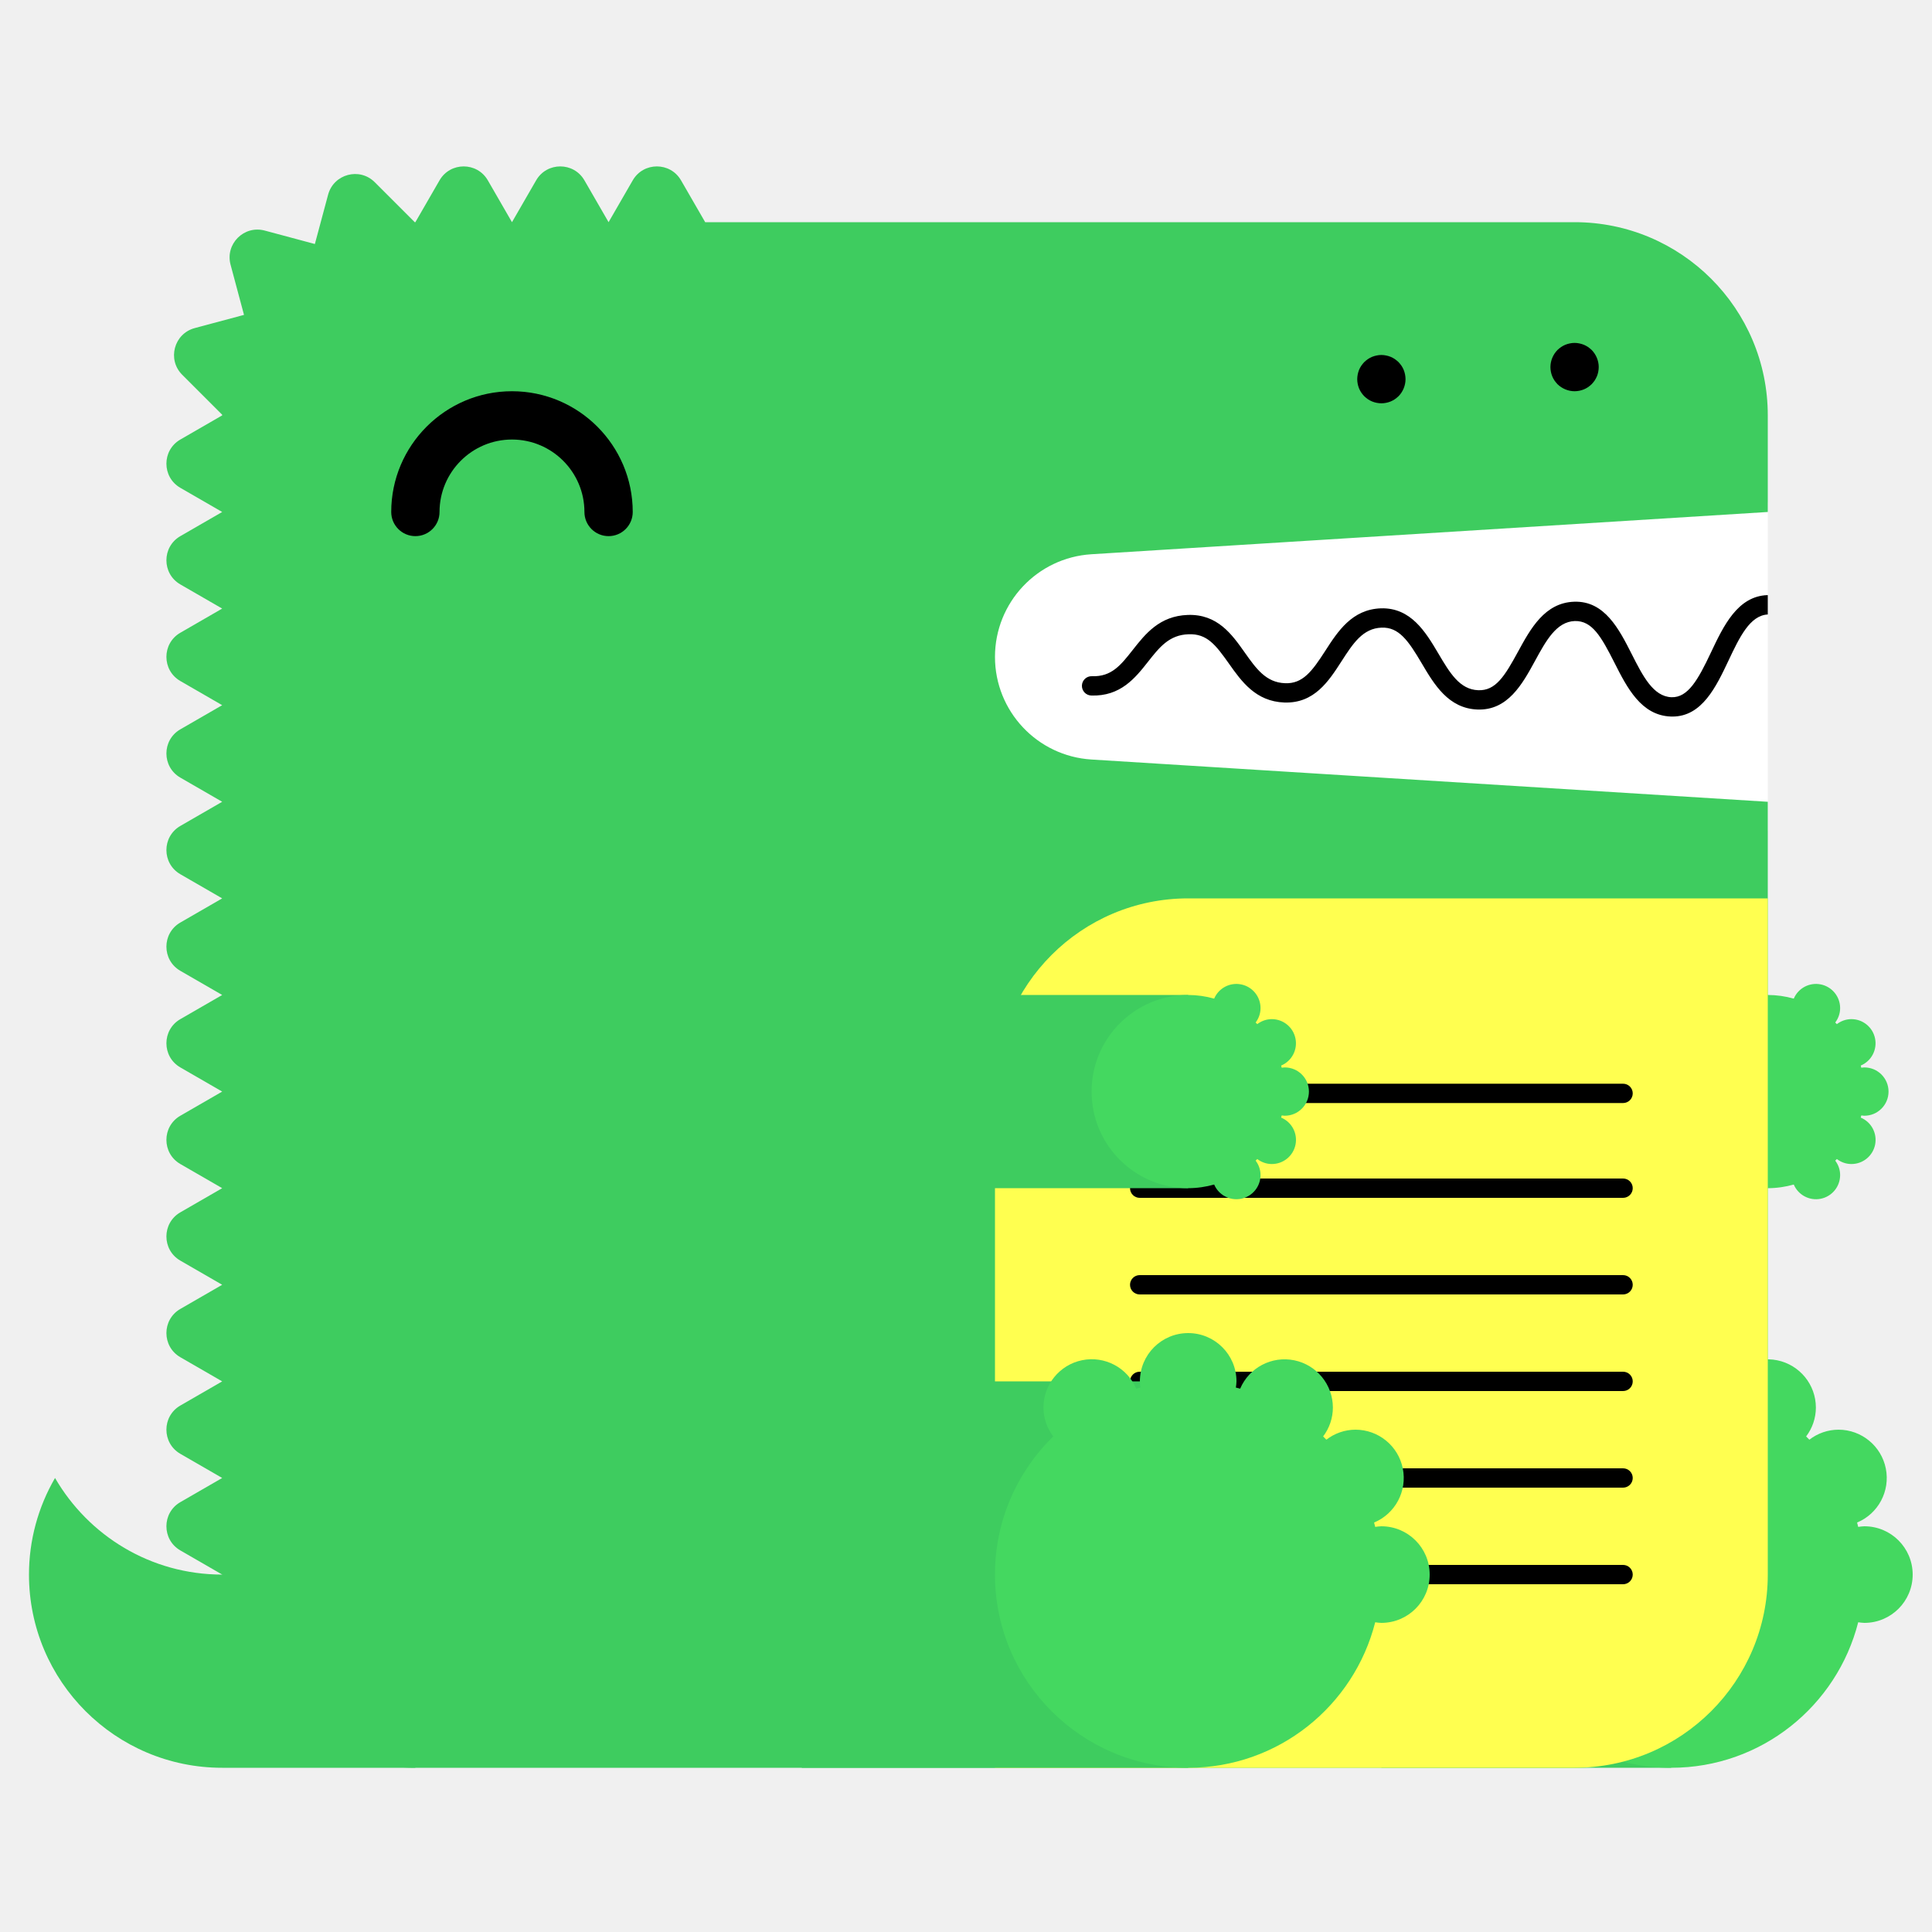
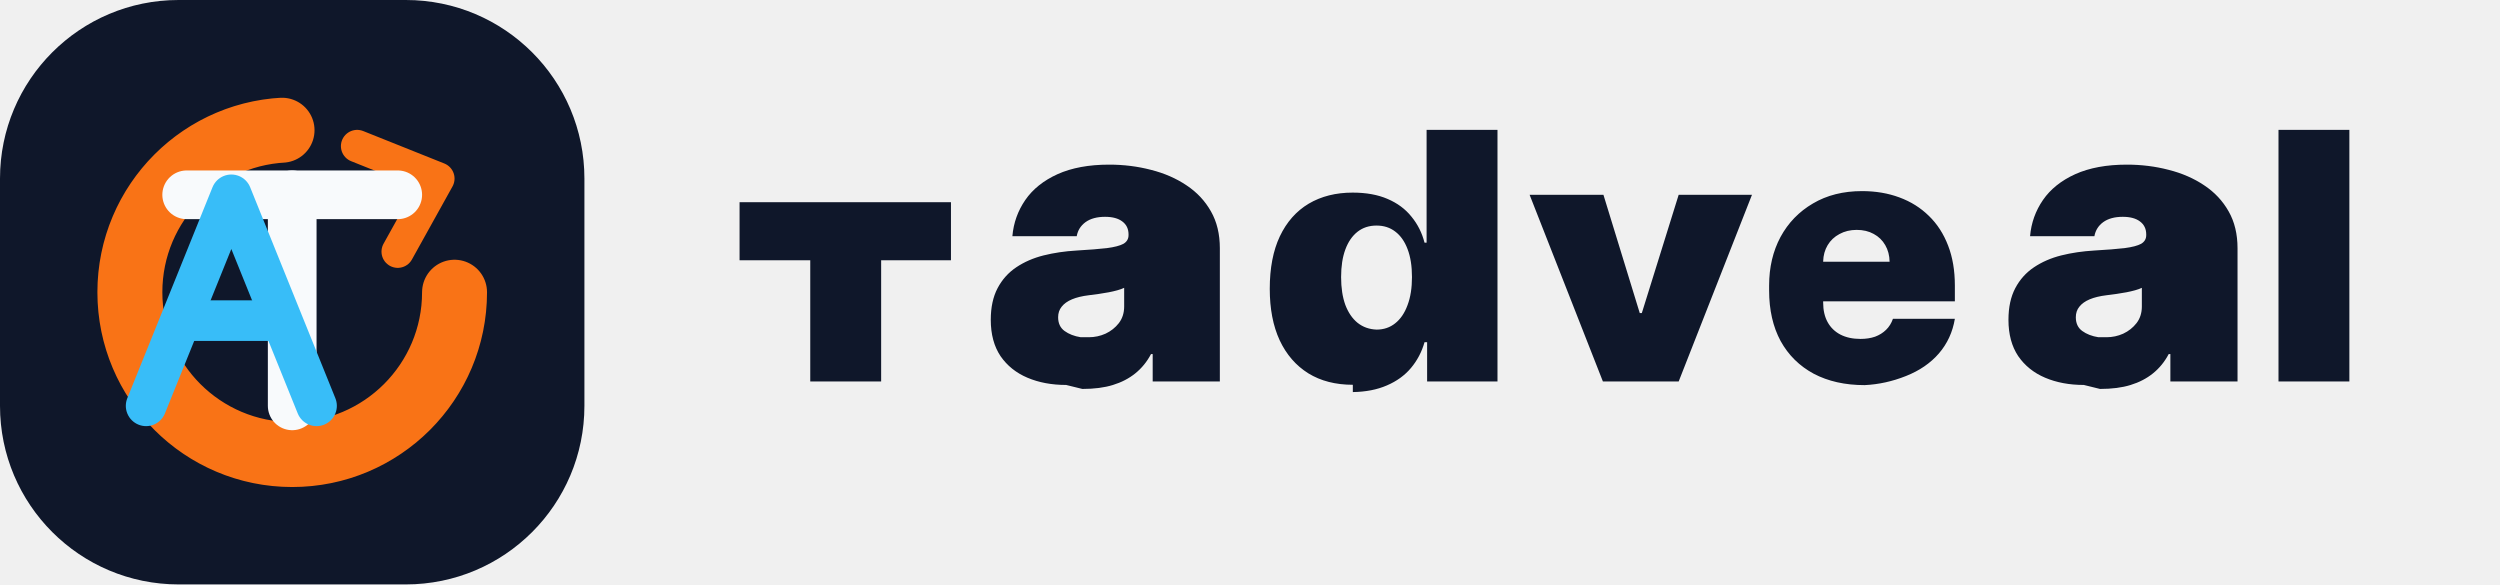
- <svg xmlns="http://www.w3.org/2000/svg" width="200" height="200" viewBox="0 0 200 200">
-   <g fill="none" fill-rule="evenodd">
-     <path fill="#FFF" d="M99 52h84v34H99z" />
-     <path d="M23 163c-7.398 0-13.843-4.027-17.303-10A19.886 19.886 0 0 0 3 163c0 11.046 8.954 20 20 20h20v-20H23z" fill="#3ECC5F" />
-     <path d="M112.98 57.376L183 53V43c0-11.046-8.954-20-20-20H73l-2.5-4.33c-1.112-1.925-3.889-1.925-5 0L63 23l-2.5-4.33c-1.111-1.925-3.889-1.925-5 0L53 23l-2.5-4.33c-1.111-1.925-3.889-1.925-5 0L43 23c-.022 0-.042.003-.065.003l-4.142-4.141c-1.57-1.571-4.252-.853-4.828 1.294l-1.369 5.104-5.192-1.392c-2.148-.575-4.111 1.389-3.535 3.536l1.39 5.193-5.102 1.367c-2.148.576-2.867 3.259-1.296 4.83l4.142 4.142c0 .021-.003.042-.003.064l-4.33 2.5c-1.925 1.111-1.925 3.889 0 5L23 53l-4.33 2.5c-1.925 1.111-1.925 3.889 0 5L23 63l-4.33 2.5c-1.925 1.111-1.925 3.889 0 5L23 73l-4.33 2.5c-1.925 1.111-1.925 3.889 0 5L23 83l-4.33 2.5c-1.925 1.111-1.925 3.889 0 5L23 93l-4.33 2.5c-1.925 1.111-1.925 3.889 0 5L23 103l-4.33 2.5c-1.925 1.111-1.925 3.889 0 5L23 113l-4.33 2.5c-1.925 1.111-1.925 3.889 0 5L23 123l-4.33 2.5c-1.925 1.111-1.925 3.889 0 5L23 133l-4.33 2.5c-1.925 1.111-1.925 3.889 0 5L23 143l-4.33 2.5c-1.925 1.111-1.925 3.889 0 5L23 153l-4.33 2.5c-1.925 1.111-1.925 3.889 0 5L23 163c0 11.046 8.954 20 20 20h120c11.046 0 20-8.954 20-20V83l-70.02-4.376A10.645 10.645 0 0 1 103 68c0-5.621 4.37-10.273 9.98-10.624" fill="#3ECC5F" />
-     <path fill="#3ECC5F" d="M143 183h30v-40h-30z" />
-     <path d="M193 158c-.219 0-.428.037-.639.064-.038-.15-.074-.301-.116-.451A5 5 0 0 0 190.32 148a4.96 4.96 0 0 0-3.016 1.036 26.531 26.531 0 0 0-.335-.336 4.955 4.955 0 0 0 1.011-2.987 5 5 0 0 0-9.599-1.959c-.148-.042-.297-.077-.445-.115.027-.211.064-.42.064-.639a5 5 0 0 0-5-5 5 5 0 0 0-5 5c0 .219.037.428.064.639-.148.038-.297.073-.445.115a4.998 4.998 0 0 0-9.599 1.959c0 1.125.384 2.151 1.011 2.987-3.717 3.632-6.031 8.693-6.031 14.3 0 11.046 8.954 20 20 20 9.339 0 17.16-6.41 19.361-15.064.211.027.42.064.639.064a5 5 0 0 0 5-5 5 5 0 0 0-5-5" fill="#44D860" />
-     <path fill="#3ECC5F" d="M153 123h30v-20h-30z" />
-     <path d="M193 115.5a2.5 2.5 0 1 0 0-5c-.109 0-.214.019-.319.032-.02-.075-.037-.15-.058-.225a2.501 2.501 0 0 0-.963-4.807c-.569 0-1.088.197-1.508.518a6.653 6.653 0 0 0-.168-.168c.314-.417.506-.931.506-1.494a2.5 2.5 0 0 0-4.8-.979A9.987 9.987 0 0 0 183 103c-5.522 0-10 4.478-10 10s4.478 10 10 10c.934 0 1.833-.138 2.69-.377a2.5 2.5 0 0 0 4.8-.979c0-.563-.192-1.077-.506-1.494.057-.055.113-.111.168-.168.42.321.939.518 1.508.518a2.5 2.5 0 0 0 .963-4.807c.021-.074.038-.15.058-.225.105.013.21.032.319.032" fill="#44D860" />
-     <path d="M63 55.5a2.5 2.5 0 0 1-2.5-2.5c0-4.136-3.364-7.5-7.5-7.5s-7.5 3.364-7.5 7.5a2.5 2.5 0 1 1-5 0c0-6.893 5.607-12.5 12.5-12.5S65.5 46.107 65.5 53a2.5 2.5 0 0 1-2.5 2.5" fill="#000" />
-     <path d="M103 183h60c11.046 0 20-8.954 20-20V93h-60c-11.046 0-20 8.954-20 20v70z" fill="#FFFF50" />
-     <path d="M168.02 124h-50.04a1 1 0 1 1 0-2h50.04a1 1 0 1 1 0 2m0 20h-50.04a1 1 0 1 1 0-2h50.04a1 1 0 1 1 0 2m0 20h-50.04a1 1 0 1 1 0-2h50.04a1 1 0 1 1 0 2m0-49.814h-50.04a1 1 0 1 1 0-2h50.04a1 1 0 1 1 0 2m0 19.814h-50.04a1 1 0 1 1 0-2h50.04a1 1 0 1 1 0 2m0 20h-50.04a1 1 0 1 1 0-2h50.04a1 1 0 1 1 0 2M183 61.611c-.012 0-.022-.006-.034-.005-3.09.105-4.552 3.196-5.842 5.923-1.346 2.85-2.387 4.703-4.093 4.647-1.889-.068-2.969-2.202-4.113-4.46-1.314-2.594-2.814-5.536-5.963-5.426-3.046.104-4.513 2.794-5.807 5.167-1.377 2.528-2.314 4.065-4.121 3.994-1.927-.07-2.951-1.805-4.136-3.813-1.321-2.236-2.848-4.75-5.936-4.664-2.994.103-4.465 2.385-5.763 4.4-1.373 2.13-2.335 3.428-4.165 3.351-1.973-.07-2.992-1.51-4.171-3.177-1.324-1.873-2.816-3.993-5.895-3.89-2.928.1-4.399 1.97-5.696 3.618-1.232 1.564-2.194 2.802-4.229 2.724a1 1 0 0 0-.072 2c3.017.101 4.545-1.8 5.872-3.487 1.177-1.496 2.193-2.787 4.193-2.855 1.926-.082 2.829 1.115 4.195 3.045 1.297 1.834 2.769 3.914 5.731 4.021 3.103.104 4.596-2.215 5.918-4.267 1.182-1.834 2.202-3.417 4.15-3.484 1.793-.067 2.769 1.35 4.145 3.681 1.297 2.197 2.766 4.686 5.787 4.796 3.125.108 4.634-2.62 5.949-5.035 1.139-2.088 2.214-4.06 4.119-4.126 1.793-.042 2.728 1.595 4.111 4.33 1.292 2.553 2.757 5.445 5.825 5.556l.169.003c3.064 0 4.518-3.075 5.805-5.794 1.139-2.41 2.217-4.68 4.067-4.773v-2z" fill="#000" />
-     <path fill="#3ECC5F" d="M83 183h40v-40H83z" />
-     <path d="M143 158c-.219 0-.428.037-.639.064-.038-.15-.074-.301-.116-.451A5 5 0 0 0 140.32 148a4.96 4.96 0 0 0-3.016 1.036 26.531 26.531 0 0 0-.335-.336 4.955 4.955 0 0 0 1.011-2.987 5 5 0 0 0-9.599-1.959c-.148-.042-.297-.077-.445-.115.027-.211.064-.42.064-.639a5 5 0 0 0-5-5 5 5 0 0 0-5 5c0 .219.037.428.064.639-.148.038-.297.073-.445.115a4.998 4.998 0 0 0-9.599 1.959c0 1.125.384 2.151 1.011 2.987-3.717 3.632-6.031 8.693-6.031 14.3 0 11.046 8.954 20 20 20 9.339 0 17.16-6.41 19.361-15.064.211.027.42.064.639.064a5 5 0 0 0 5-5 5 5 0 0 0-5-5" fill="#44D860" />
-     <path fill="#3ECC5F" d="M83 123h40v-20H83z" />
-     <path d="M133 115.5a2.5 2.5 0 1 0 0-5c-.109 0-.214.019-.319.032-.02-.075-.037-.15-.058-.225a2.501 2.501 0 0 0-.963-4.807c-.569 0-1.088.197-1.508.518a6.653 6.653 0 0 0-.168-.168c.314-.417.506-.931.506-1.494a2.5 2.5 0 0 0-4.8-.979A9.987 9.987 0 0 0 123 103c-5.522 0-10 4.478-10 10s4.478 10 10 10c.934 0 1.833-.138 2.69-.377a2.5 2.5 0 0 0 4.8-.979c0-.563-.192-1.077-.506-1.494.057-.055.113-.111.168-.168.42.321.939.518 1.508.518a2.5 2.5 0 0 0 .963-4.807c.021-.074.038-.15.058-.225.105.013.21.032.319.032" fill="#44D860" />
-     <path d="M143 41.75c-.16 0-.33-.02-.49-.05a2.52 2.52 0 0 1-.47-.14c-.15-.06-.29-.14-.431-.23-.13-.09-.259-.2-.38-.31-.109-.12-.219-.24-.309-.38s-.17-.28-.231-.43a2.619 2.619 0 0 1-.189-.96c0-.16.02-.33.05-.49.03-.16.08-.31.139-.47.061-.15.141-.29.231-.43.09-.13.2-.26.309-.38.121-.11.25-.22.38-.31.141-.09.281-.17.431-.23.149-.06.31-.11.47-.14.32-.07.65-.07.98 0 .159.03.32.08.47.14.149.06.29.14.43.23.13.09.259.2.38.31.11.12.22.25.31.38.09.14.17.28.23.43.06.16.11.31.14.47.029.16.05.33.05.49 0 .66-.271 1.31-.73 1.77-.121.11-.25.22-.38.31-.14.09-.281.17-.43.23a2.565 2.565 0 0 1-.96.19m20-1.25c-.66 0-1.3-.27-1.771-.73a3.802 3.802 0 0 1-.309-.38c-.09-.14-.17-.28-.231-.43a2.619 2.619 0 0 1-.189-.96c0-.66.27-1.3.729-1.77.121-.11.25-.22.38-.31.141-.09.281-.17.431-.23.149-.06.31-.11.47-.14.32-.07.66-.07.98 0 .159.03.32.08.47.14.149.06.29.14.43.23.13.09.259.2.38.31.459.47.73 1.11.73 1.77 0 .16-.021.33-.05.49-.03.16-.08.32-.14.47-.07.15-.14.29-.23.43-.09.13-.2.26-.31.38-.121.11-.25.22-.38.31-.14.09-.281.17-.43.23a2.565 2.565 0 0 1-.96.19" fill="#000" />
-   </g>
+ <svg xmlns="http://www.w3.org/2000/svg" width="308" height="72" viewBox="0 0 308 72" fill="none" role="img" aria-labelledby="logoTitle logoDesc">
+   <rect width="72" height="72" rx="22" fill="#0F172A" />
+   <circle cx="36" cy="36" r="20" stroke="#F97316" stroke-width="8" stroke-linecap="round" stroke-dasharray="93 38" />
+   <path d="M44 18L54 22L49 31" stroke="#F97316" stroke-width="4" stroke-linecap="round" stroke-linejoin="round" />
+   <path d="M23 24H49" stroke="#F8FAFC" stroke-width="6" stroke-linecap="round" />
+   <path d="M36 24V50" stroke="#F8FAFC" stroke-width="6" stroke-linecap="round" />
+   <path d="M18 50L28.5 24L39 50" stroke="#38BDF8" stroke-width="5" stroke-linecap="round" stroke-linejoin="round" />
+   <path d="M23 39.5H34.5" stroke="#38BDF8" stroke-width="5" stroke-linecap="round" />
+   <path d="M99.824 47V24.909H108.557V47H99.824ZM91.114 32.068V24.909H117.159V32.068H91.114ZM131.348 47.426C129.568 47.426 127.98 47.129 126.582 46.535C125.184 45.942 124.078 45.054 123.263 43.872C122.463 42.675 122.063 41.184 122.063 39.398C122.063 37.861 122.343 36.562 122.902 35.503C123.461 34.443 124.229 33.585 125.207 32.929C126.185 32.273 127.305 31.785 128.567 31.467C129.844 31.149 131.197 30.949 132.627 30.866C134.185 30.776 135.432 30.676 136.369 30.568C137.305 30.445 137.984 30.268 138.405 30.038C138.825 29.792 139.036 29.435 139.036 28.968V28.883C139.036 28.197 138.779 27.663 138.266 27.283C137.768 26.902 137.06 26.712 136.142 26.712C135.146 26.712 134.344 26.93 133.735 27.368C133.141 27.805 132.78 28.381 132.652 29.096H124.725C124.867 27.459 125.398 25.974 126.316 24.639C127.237 23.303 128.561 22.244 130.288 21.459C132.031 20.675 134.151 20.283 136.646 20.283C138.447 20.283 140.167 20.498 141.808 20.927C143.45 21.341 144.908 21.978 146.182 22.836C147.457 23.68 148.459 24.749 149.189 26.043C149.92 27.322 150.285 28.84 150.285 30.594V47H142.011V43.617H141.807C141.311 44.561 140.665 45.355 139.867 46C139.084 46.631 138.163 47.108 137.103 47.432C136.06 47.756 134.808 47.918 133.347 47.918L131.348 47.426ZM134.142 41.547C134.86 41.547 135.547 41.401 136.203 41.108C136.86 40.8 137.405 40.368 137.841 39.811C138.279 39.239 138.497 38.557 138.497 37.766V35.46C138.273 35.568 137.999 35.668 137.675 35.758C137.353 35.849 136.998 35.932 136.61 36.007C136.223 36.082 135.817 36.149 135.393 36.209C134.97 36.27 134.551 36.325 134.137 36.375C133.322 36.474 132.635 36.641 132.074 36.875C131.516 37.109 131.09 37.412 130.798 37.786C130.507 38.145 130.362 38.577 130.362 39.084C130.362 39.83 130.627 40.395 131.156 40.779C131.687 41.163 132.349 41.422 133.142 41.547ZM166.668 47.405C164.541 47.405 162.713 46.935 161.185 45.994C159.658 45.04 158.481 43.682 157.654 41.92C156.84 40.159 156.434 38.045 156.434 35.58C156.434 33.028 156.848 30.875 157.675 29.119C158.516 27.349 159.701 26.009 161.227 25.097C162.769 24.185 164.576 23.729 166.647 23.729C168.312 23.729 169.745 23.988 170.945 24.506C172.16 25.025 173.142 25.753 173.89 26.69C174.652 27.614 175.19 28.681 175.501 29.893H175.757V16H184.49V47H175.821V42.163H175.501C175.16 43.36 174.601 44.42 173.826 45.342C173.064 46.25 172.075 46.965 170.86 47.486C169.659 48.007 168.262 48.279 166.668 48.303V47.405ZM169.589 40.607C170.476 40.607 171.241 40.349 171.884 39.834C172.539 39.318 173.045 38.577 173.401 37.611C173.77 36.646 173.955 35.487 173.955 34.136C173.955 32.785 173.775 31.638 173.413 30.693C173.058 29.749 172.553 29.028 171.898 28.533C171.256 28.037 170.486 27.789 169.589 27.789C168.673 27.789 167.889 28.046 167.24 28.558C166.591 29.071 166.093 29.798 165.746 30.738C165.398 31.678 165.224 32.811 165.224 34.136C165.224 35.462 165.398 36.606 165.746 37.568C166.108 38.516 166.611 39.251 167.254 39.773C167.912 40.295 168.69 40.572 169.589 40.607ZM197.478 47L188.448 24H197.543L202.017 38.568H202.273L206.812 24H215.843L206.812 47H197.478ZM229.725 47.447C227.316 47.447 225.225 46.979 223.45 46.043C221.689 45.093 220.329 43.749 219.37 42.011C218.427 40.26 217.955 38.188 217.955 35.794V35.175C217.955 32.938 218.424 30.945 219.359 29.196C220.307 27.447 221.639 26.072 223.354 25.069C225.069 24.052 227.085 23.544 229.405 23.544C231.08 23.544 232.615 23.803 234.007 24.322C235.414 24.84 236.626 25.601 237.645 26.604C238.665 27.592 239.452 28.81 240.006 30.256C240.561 31.688 240.839 33.327 240.839 35.175V37.121H221.36V32.248H232.799C232.785 31.472 232.606 30.788 232.262 30.199C231.924 29.609 231.448 29.149 230.837 28.818C230.238 28.487 229.54 28.322 228.745 28.322C227.952 28.322 227.243 28.493 226.618 28.835C226.002 29.163 225.518 29.618 225.169 30.199C224.821 30.78 224.635 31.446 224.614 32.197V37.291C224.614 38.222 224.797 39.021 225.161 39.685C225.527 40.349 226.052 40.86 226.735 41.218C227.429 41.576 228.257 41.755 229.214 41.755C229.873 41.755 230.468 41.664 231 41.483C231.533 41.286 231.988 41.004 232.366 40.633C232.744 40.264 233.026 39.81 233.211 39.274H240.839C240.569 40.91 239.913 42.334 238.872 43.544C237.836 44.74 236.481 45.668 234.805 46.33C233.145 46.991 231.451 47.364 229.725 47.447ZM256.727 47.426C254.947 47.426 253.359 47.129 251.961 46.535C250.563 45.942 249.457 45.054 248.642 43.872C247.842 42.675 247.442 41.184 247.442 39.398C247.442 37.861 247.722 36.562 248.281 35.503C248.84 34.443 249.608 33.585 250.586 32.929C251.564 32.273 252.684 31.785 253.946 31.467C255.223 31.149 256.576 30.949 258.006 30.866C259.564 30.776 260.811 30.676 261.748 30.568C262.684 30.445 263.363 30.268 263.784 30.038C264.204 29.792 264.415 29.435 264.415 28.968V28.883C264.415 28.197 264.158 27.663 263.645 27.283C263.147 26.902 262.439 26.712 261.521 26.712C260.525 26.712 259.723 26.93 259.114 27.368C258.52 27.805 258.159 28.381 258.031 29.096H250.104C250.246 27.459 250.777 25.974 251.695 24.639C252.616 23.303 253.94 22.244 255.667 21.459C257.41 20.675 259.53 20.283 262.025 20.283C263.826 20.283 265.546 20.498 267.187 20.927C268.829 21.341 270.287 21.978 271.561 22.836C272.836 23.68 273.838 24.749 274.568 26.043C275.299 27.322 275.664 28.84 275.664 30.594V47H267.39V43.617H267.186C266.69 44.561 266.044 45.355 265.246 46C264.463 46.631 263.542 47.108 262.482 47.432C261.439 47.756 260.187 47.918 258.726 47.918L256.727 47.426ZM259.521 41.547C260.239 41.547 260.926 41.401 261.582 41.108C262.239 40.8 262.784 40.368 263.22 39.811C263.658 39.239 263.876 38.557 263.876 37.766V35.46C263.652 35.568 263.378 35.668 263.054 35.758C262.732 35.849 262.377 35.932 261.989 36.007C261.602 36.082 261.196 36.149 260.772 36.209C260.349 36.27 259.93 36.325 259.516 36.375C258.701 36.474 258.014 36.641 257.453 36.875C256.895 37.109 256.469 37.412 256.177 37.786C255.886 38.145 255.741 38.577 255.741 39.084C255.741 39.83 256.006 40.395 256.535 40.779C257.066 41.163 257.728 41.422 258.521 41.547ZM280.71 47V16H289.443V47H280.71Z" fill="#0F172A" />
</svg>
